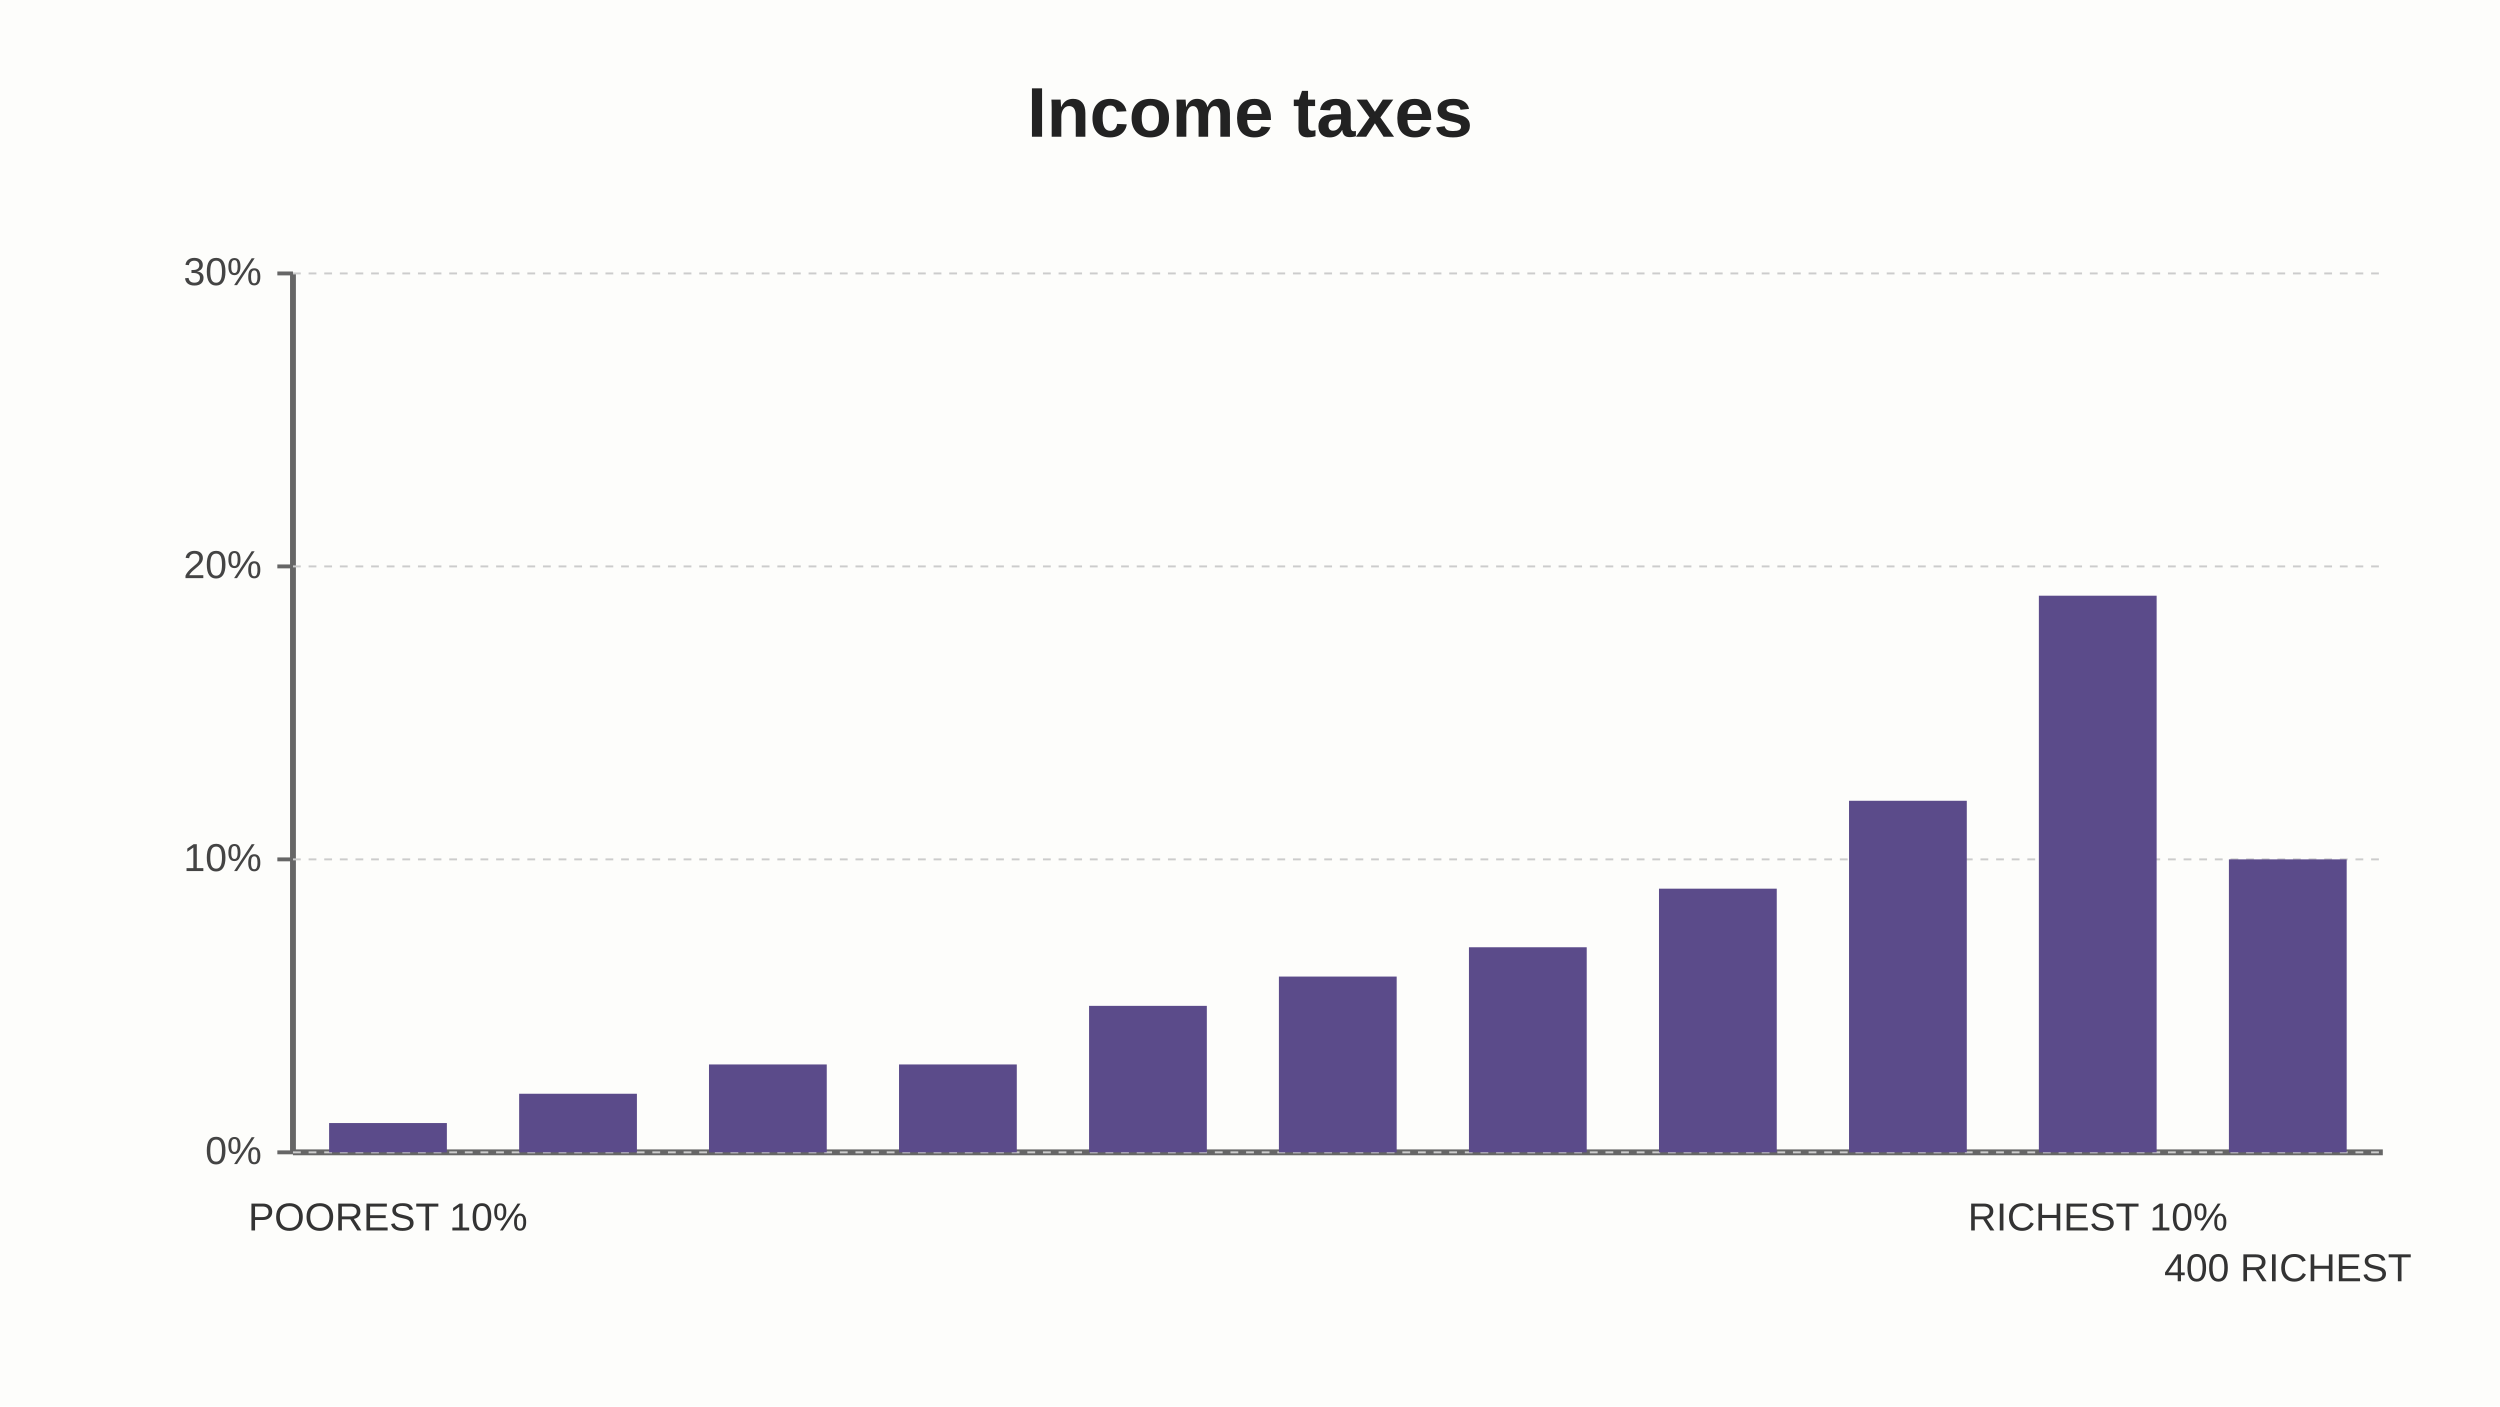
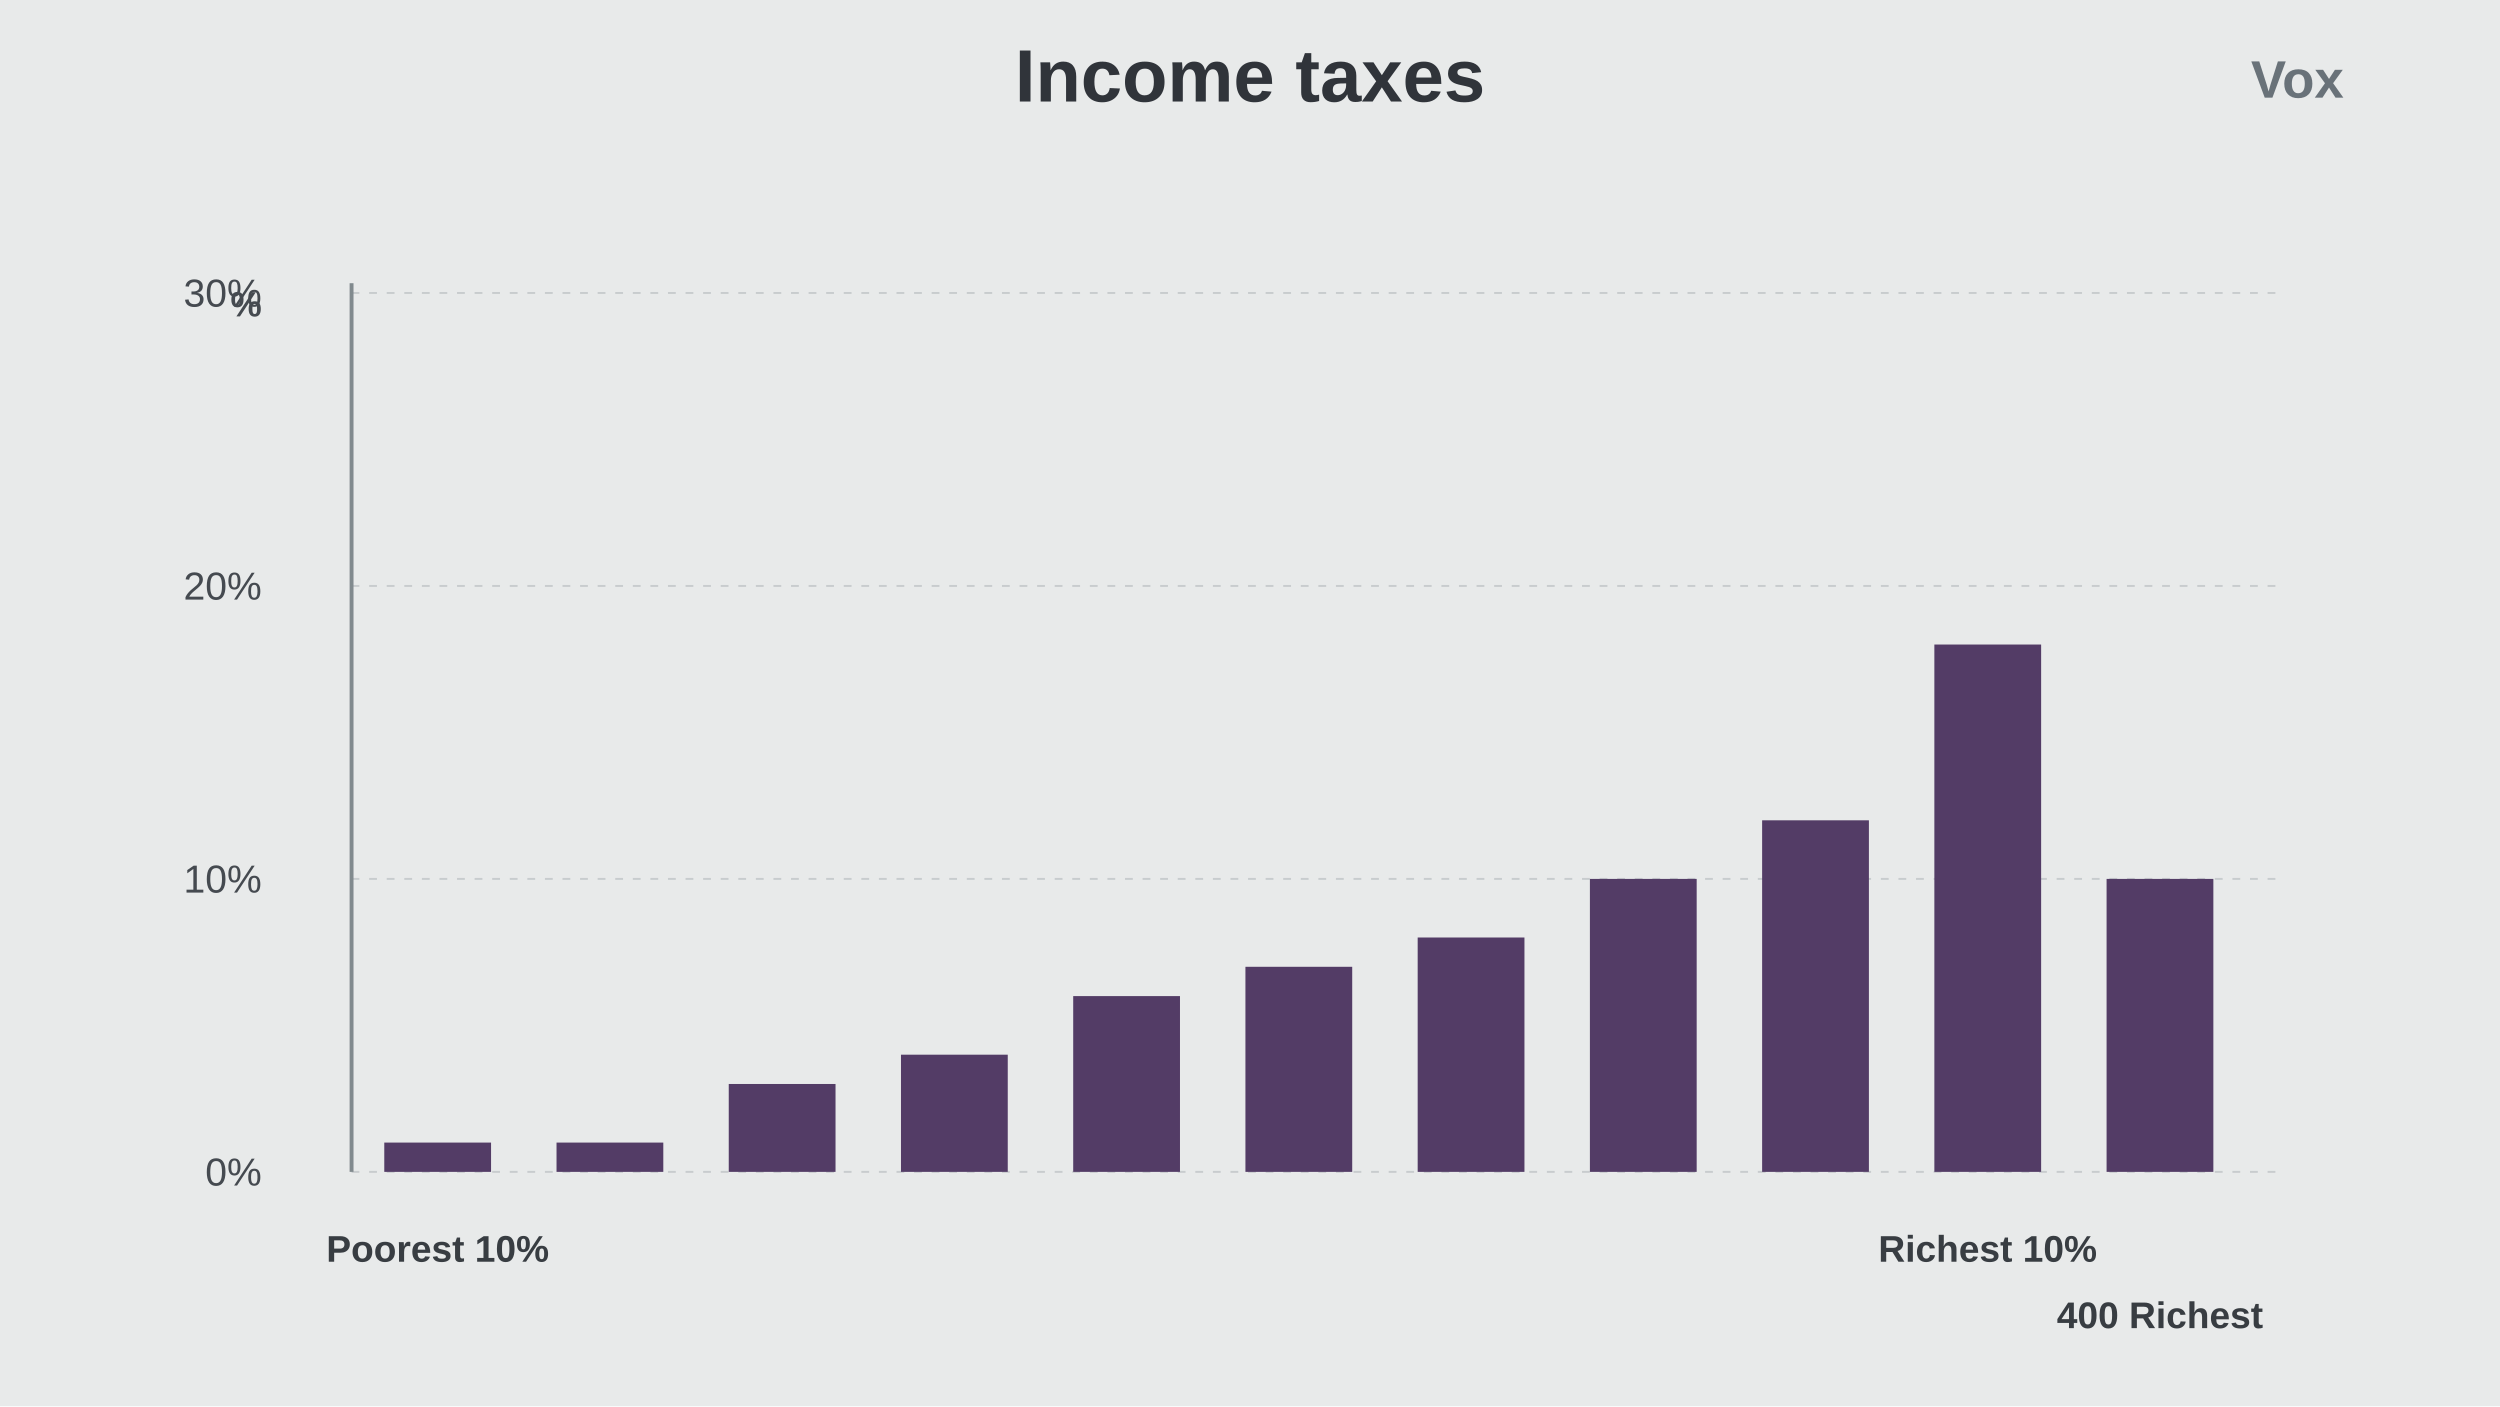
- <svg xmlns="http://www.w3.org/2000/svg" width="1280" height="720" viewBox="0 0 1280 720" data-role="semantic-chart" data-generator="datavideo.semantic_render_v1">
-   <rect id="scene-background-fill" data-role="background-fill" x="0" y="0" width="1280" height="720" fill="#fdfdfb" />
-   <text id="chart-title" data-role="title" x="640.0" y="70" text-anchor="middle" font-family="Arial, sans-serif" font-size="36" font-weight="700" fill="#222222">Income taxes</text>
-   <g id="chart-plot" data-role="plot">
-     <line data-role="axis" x1="150.0" y1="590.0" x2="1220.0" y2="590.0" stroke="#666666" stroke-width="3" />
-     <line data-role="axis" x1="150.0" y1="140.0" x2="150.0" y2="590.0" stroke="#666666" stroke-width="3" />
-     <line data-role="gridline" x1="150.0" y1="590.0" x2="1220.0" y2="590.0" stroke="#cccccc" stroke-width="1" stroke-dasharray="4,4" />
-     <line data-role="tick" x1="142.0" y1="590.0" x2="150.0" y2="590.0" stroke="#666666" stroke-width="2" />
-     <text data-role="tick-label" x="134.0" y="596.0" text-anchor="end" font-family="Arial, sans-serif" font-size="20" fill="#444444">0%</text>
-     <line data-role="gridline" x1="150.0" y1="440.0" x2="1220.0" y2="440.0" stroke="#cccccc" stroke-width="1" stroke-dasharray="4,4" />
-     <line data-role="tick" x1="142.0" y1="440.0" x2="150.0" y2="440.0" stroke="#666666" stroke-width="2" />
-     <text data-role="tick-label" x="134.0" y="446.0" text-anchor="end" font-family="Arial, sans-serif" font-size="20" fill="#444444">10%</text>
-     <line data-role="gridline" x1="150.0" y1="290.0" x2="1220.0" y2="290.0" stroke="#cccccc" stroke-width="1" stroke-dasharray="4,4" />
-     <line data-role="tick" x1="142.0" y1="290.0" x2="150.0" y2="290.0" stroke="#666666" stroke-width="2" />
-     <text data-role="tick-label" x="134.0" y="296.0" text-anchor="end" font-family="Arial, sans-serif" font-size="20" fill="#444444">20%</text>
-     <line data-role="gridline" x1="150.0" y1="140.0" x2="1220.0" y2="140.0" stroke="#cccccc" stroke-width="1" stroke-dasharray="4,4" />
-     <line data-role="tick" x1="142.0" y1="140.0" x2="150.0" y2="140.0" stroke="#666666" stroke-width="2" />
-     <text data-role="tick-label" x="134.0" y="146.0" text-anchor="end" font-family="Arial, sans-serif" font-size="20" fill="#444444">30%</text>
-     <g id="entity-bar-1" data-role="entity" data-entity-id="bar-1" data-label="POOREST 10%">
-       <rect id="bar-1-bar" data-role="bar" data-entity-id="bar-1" data-value="1" x="168.5" y="575.0" width="60.3" height="15.0" fill="#5B4B8A" data-animation-property="height" data-anchor="bottom" data-animation-axis="y" data-orientation="vertical" />
-     </g>
-     <g id="entity-bar-2" data-role="entity" data-entity-id="bar-2" data-label="Group 2">
-       <rect id="bar-2-bar" data-role="bar" data-entity-id="bar-2" data-value="2" x="265.8" y="560.0" width="60.3" height="30.0" fill="#5B4B8A" data-animation-property="height" data-anchor="bottom" data-animation-axis="y" data-orientation="vertical" />
-     </g>
-     <g id="entity-bar-3" data-role="entity" data-entity-id="bar-3" data-label="Group 3">
-       <rect id="bar-3-bar" data-role="bar" data-entity-id="bar-3" data-value="3" x="363.0" y="545.0" width="60.3" height="45.0" fill="#5B4B8A" data-animation-property="height" data-anchor="bottom" data-animation-axis="y" data-orientation="vertical" />
-     </g>
-     <g id="entity-bar-4" data-role="entity" data-entity-id="bar-4" data-label="Group 4">
-       <rect id="bar-4-bar" data-role="bar" data-entity-id="bar-4" data-value="3" x="460.3" y="545.0" width="60.3" height="45.0" fill="#5B4B8A" data-animation-property="height" data-anchor="bottom" data-animation-axis="y" data-orientation="vertical" />
-     </g>
-     <g id="entity-bar-5" data-role="entity" data-entity-id="bar-5" data-label="Group 5">
-       <rect id="bar-5-bar" data-role="bar" data-entity-id="bar-5" data-value="5" x="557.6" y="515.0" width="60.3" height="75.0" fill="#5B4B8A" data-animation-property="height" data-anchor="bottom" data-animation-axis="y" data-orientation="vertical" />
-     </g>
-     <g id="entity-bar-6" data-role="entity" data-entity-id="bar-6" data-label="Group 6">
-       <rect id="bar-6-bar" data-role="bar" data-entity-id="bar-6" data-value="6" x="654.8" y="500.0" width="60.3" height="90.0" fill="#5B4B8A" data-animation-property="height" data-anchor="bottom" data-animation-axis="y" data-orientation="vertical" />
-     </g>
-     <g id="entity-bar-7" data-role="entity" data-entity-id="bar-7" data-label="Group 7">
-       <rect id="bar-7-bar" data-role="bar" data-entity-id="bar-7" data-value="7" x="752.1" y="485.0" width="60.3" height="105.0" fill="#5B4B8A" data-animation-property="height" data-anchor="bottom" data-animation-axis="y" data-orientation="vertical" />
-     </g>
-     <g id="entity-bar-8" data-role="entity" data-entity-id="bar-8" data-label="Group 8">
-       <rect id="bar-8-bar" data-role="bar" data-entity-id="bar-8" data-value="9" x="849.4" y="455.0" width="60.3" height="135.0" fill="#5B4B8A" data-animation-property="height" data-anchor="bottom" data-animation-axis="y" data-orientation="vertical" />
-     </g>
-     <g id="entity-bar-9" data-role="entity" data-entity-id="bar-9" data-label="Group 9">
-       <rect id="bar-9-bar" data-role="bar" data-entity-id="bar-9" data-value="12" x="946.7" y="410.0" width="60.3" height="180.0" fill="#5B4B8A" data-animation-property="height" data-anchor="bottom" data-animation-axis="y" data-orientation="vertical" />
-     </g>
-     <g id="entity-bar-10" data-role="entity" data-entity-id="bar-10" data-label="Group 10">
-       <rect id="bar-10-bar" data-role="bar" data-entity-id="bar-10" data-value="19" x="1043.9" y="305.0" width="60.3" height="285.0" fill="#5B4B8A" data-animation-property="height" data-anchor="bottom" data-animation-axis="y" data-orientation="vertical" />
-     </g>
-     <g id="entity-bar-11" data-role="entity" data-entity-id="bar-11" data-label="RICHEST 10%">
-       <rect id="bar-11-bar" data-role="bar" data-entity-id="bar-11" data-value="10" x="1141.2" y="440.0" width="60.3" height="150.0" fill="#5B4B8A" data-animation-property="height" data-anchor="bottom" data-animation-axis="y" data-orientation="vertical" />
-     </g>
-     <text data-role="category-label" x="198.6" y="630.0" text-anchor="middle" font-family="Arial, sans-serif" font-size="20" fill="#333333">POOREST 10%</text>
-     <text data-role="category-label" x="1074.1" y="630.0" text-anchor="middle" font-family="Arial, sans-serif" font-size="20" fill="#333333">RICHEST 10%</text>
-     <text data-role="category-label" x="1171.4" y="656.0" text-anchor="middle" font-family="Arial, sans-serif" font-size="20" fill="#333333">400 RICHEST</text>
-   </g>
+ <svg xmlns="http://www.w3.org/2000/svg" width="1280" height="720" viewBox="0 0 1280 720" data-role="semantic-chart">
+   <rect data-role="background" width="1280" height="720" fill="#E8EAEA" />
+   <text x="640" y="52" text-anchor="middle" font-family="Arial, Helvetica, sans-serif" font-size="38" font-weight="700" fill="#30343A">Income taxes</text>
+   <text x="1200" y="50" text-anchor="end" font-family="Arial, Helvetica, sans-serif" font-size="27" font-weight="700" fill="#697279">Vox</text>
+   <text x="134" y="162" text-anchor="end" font-family="Arial, Helvetica, sans-serif" font-size="18" font-weight="700" fill="#454A50">%</text>
+   <line x1="180" y1="600" x2="1170" y2="600" stroke="#C8CCCE" stroke-width="1" stroke-dasharray="4 5" />
+   <text x="134" y="607" text-anchor="end" font-family="Arial, Helvetica, sans-serif" font-size="20" fill="#454A50">0%</text>
+   <line x1="180" y1="450" x2="1170" y2="450" stroke="#C8CCCE" stroke-width="1" stroke-dasharray="4 5" />
+   <text x="134" y="457" text-anchor="end" font-family="Arial, Helvetica, sans-serif" font-size="20" fill="#454A50">10%</text>
+   <line x1="180" y1="300" x2="1170" y2="300" stroke="#C8CCCE" stroke-width="1" stroke-dasharray="4 5" />
+   <text x="134" y="307" text-anchor="end" font-family="Arial, Helvetica, sans-serif" font-size="20" fill="#454A50">20%</text>
+   <line x1="180" y1="150" x2="1170" y2="150" stroke="#C8CCCE" stroke-width="1" stroke-dasharray="4 5" />
+   <text x="134" y="157" text-anchor="end" font-family="Arial, Helvetica, sans-serif" font-size="20" fill="#454A50">30%</text>
+   <line x1="180" y1="145" x2="180" y2="600" stroke="#818A8E" stroke-width="2" />
+   <rect data-role="bar" data-entity-id="poorest-10%" data-value="1" data-unit="%" x="196.75" y="585.00" width="54.67" height="15.00" fill="#533C66" />
+   <rect data-role="bar" data-entity-id="second-10%" data-value="1" data-unit="%" x="284.94" y="585.00" width="54.67" height="15.00" fill="#533C66" />
+   <rect data-role="bar" data-entity-id="third-10%" data-value="3" data-unit="%" x="373.12" y="555.00" width="54.67" height="45.00" fill="#533C66" />
+   <rect data-role="bar" data-entity-id="fourth-10%" data-value="4" data-unit="%" x="461.30" y="540.00" width="54.67" height="60.00" fill="#533C66" />
+   <rect data-role="bar" data-entity-id="fifth-10%" data-value="6" data-unit="%" x="549.48" y="510.00" width="54.67" height="90.00" fill="#533C66" />
+   <rect data-role="bar" data-entity-id="sixth-10%" data-value="7" data-unit="%" x="637.66" y="495.00" width="54.67" height="105.00" fill="#533C66" />
+   <rect data-role="bar" data-entity-id="seventh-10%" data-value="8" data-unit="%" x="725.85" y="480.00" width="54.67" height="120.00" fill="#533C66" />
+   <rect data-role="bar" data-entity-id="eighth-10%" data-value="10" data-unit="%" x="814.03" y="450.00" width="54.67" height="150.00" fill="#533C66" />
+   <rect data-role="bar" data-entity-id="ninth-10%" data-value="12" data-unit="%" x="902.21" y="420.00" width="54.67" height="180.00" fill="#533C66" />
+   <rect data-role="bar" data-entity-id="richest-10%" data-value="18" data-unit="%" x="990.39" y="330.00" width="54.67" height="270.00" fill="#533C66" />
+   <rect data-role="bar" data-entity-id="400-richest" data-value="10" data-unit="%" x="1078.57" y="450.00" width="54.67" height="150.00" fill="#533C66" />
+   <text x="224.1" y="646" text-anchor="middle" font-family="Arial, Helvetica, sans-serif" font-size="19" font-weight="700" fill="#383D42">Poorest 10%</text>
+   <text x="1017.7" y="646" text-anchor="middle" font-family="Arial, Helvetica, sans-serif" font-size="19" font-weight="700" fill="#383D42">Richest 10%</text>
+   <text x="1105.9" y="680" text-anchor="middle" font-family="Arial, Helvetica, sans-serif" font-size="19" font-weight="700" fill="#383D42">400 Richest</text>
</svg>
